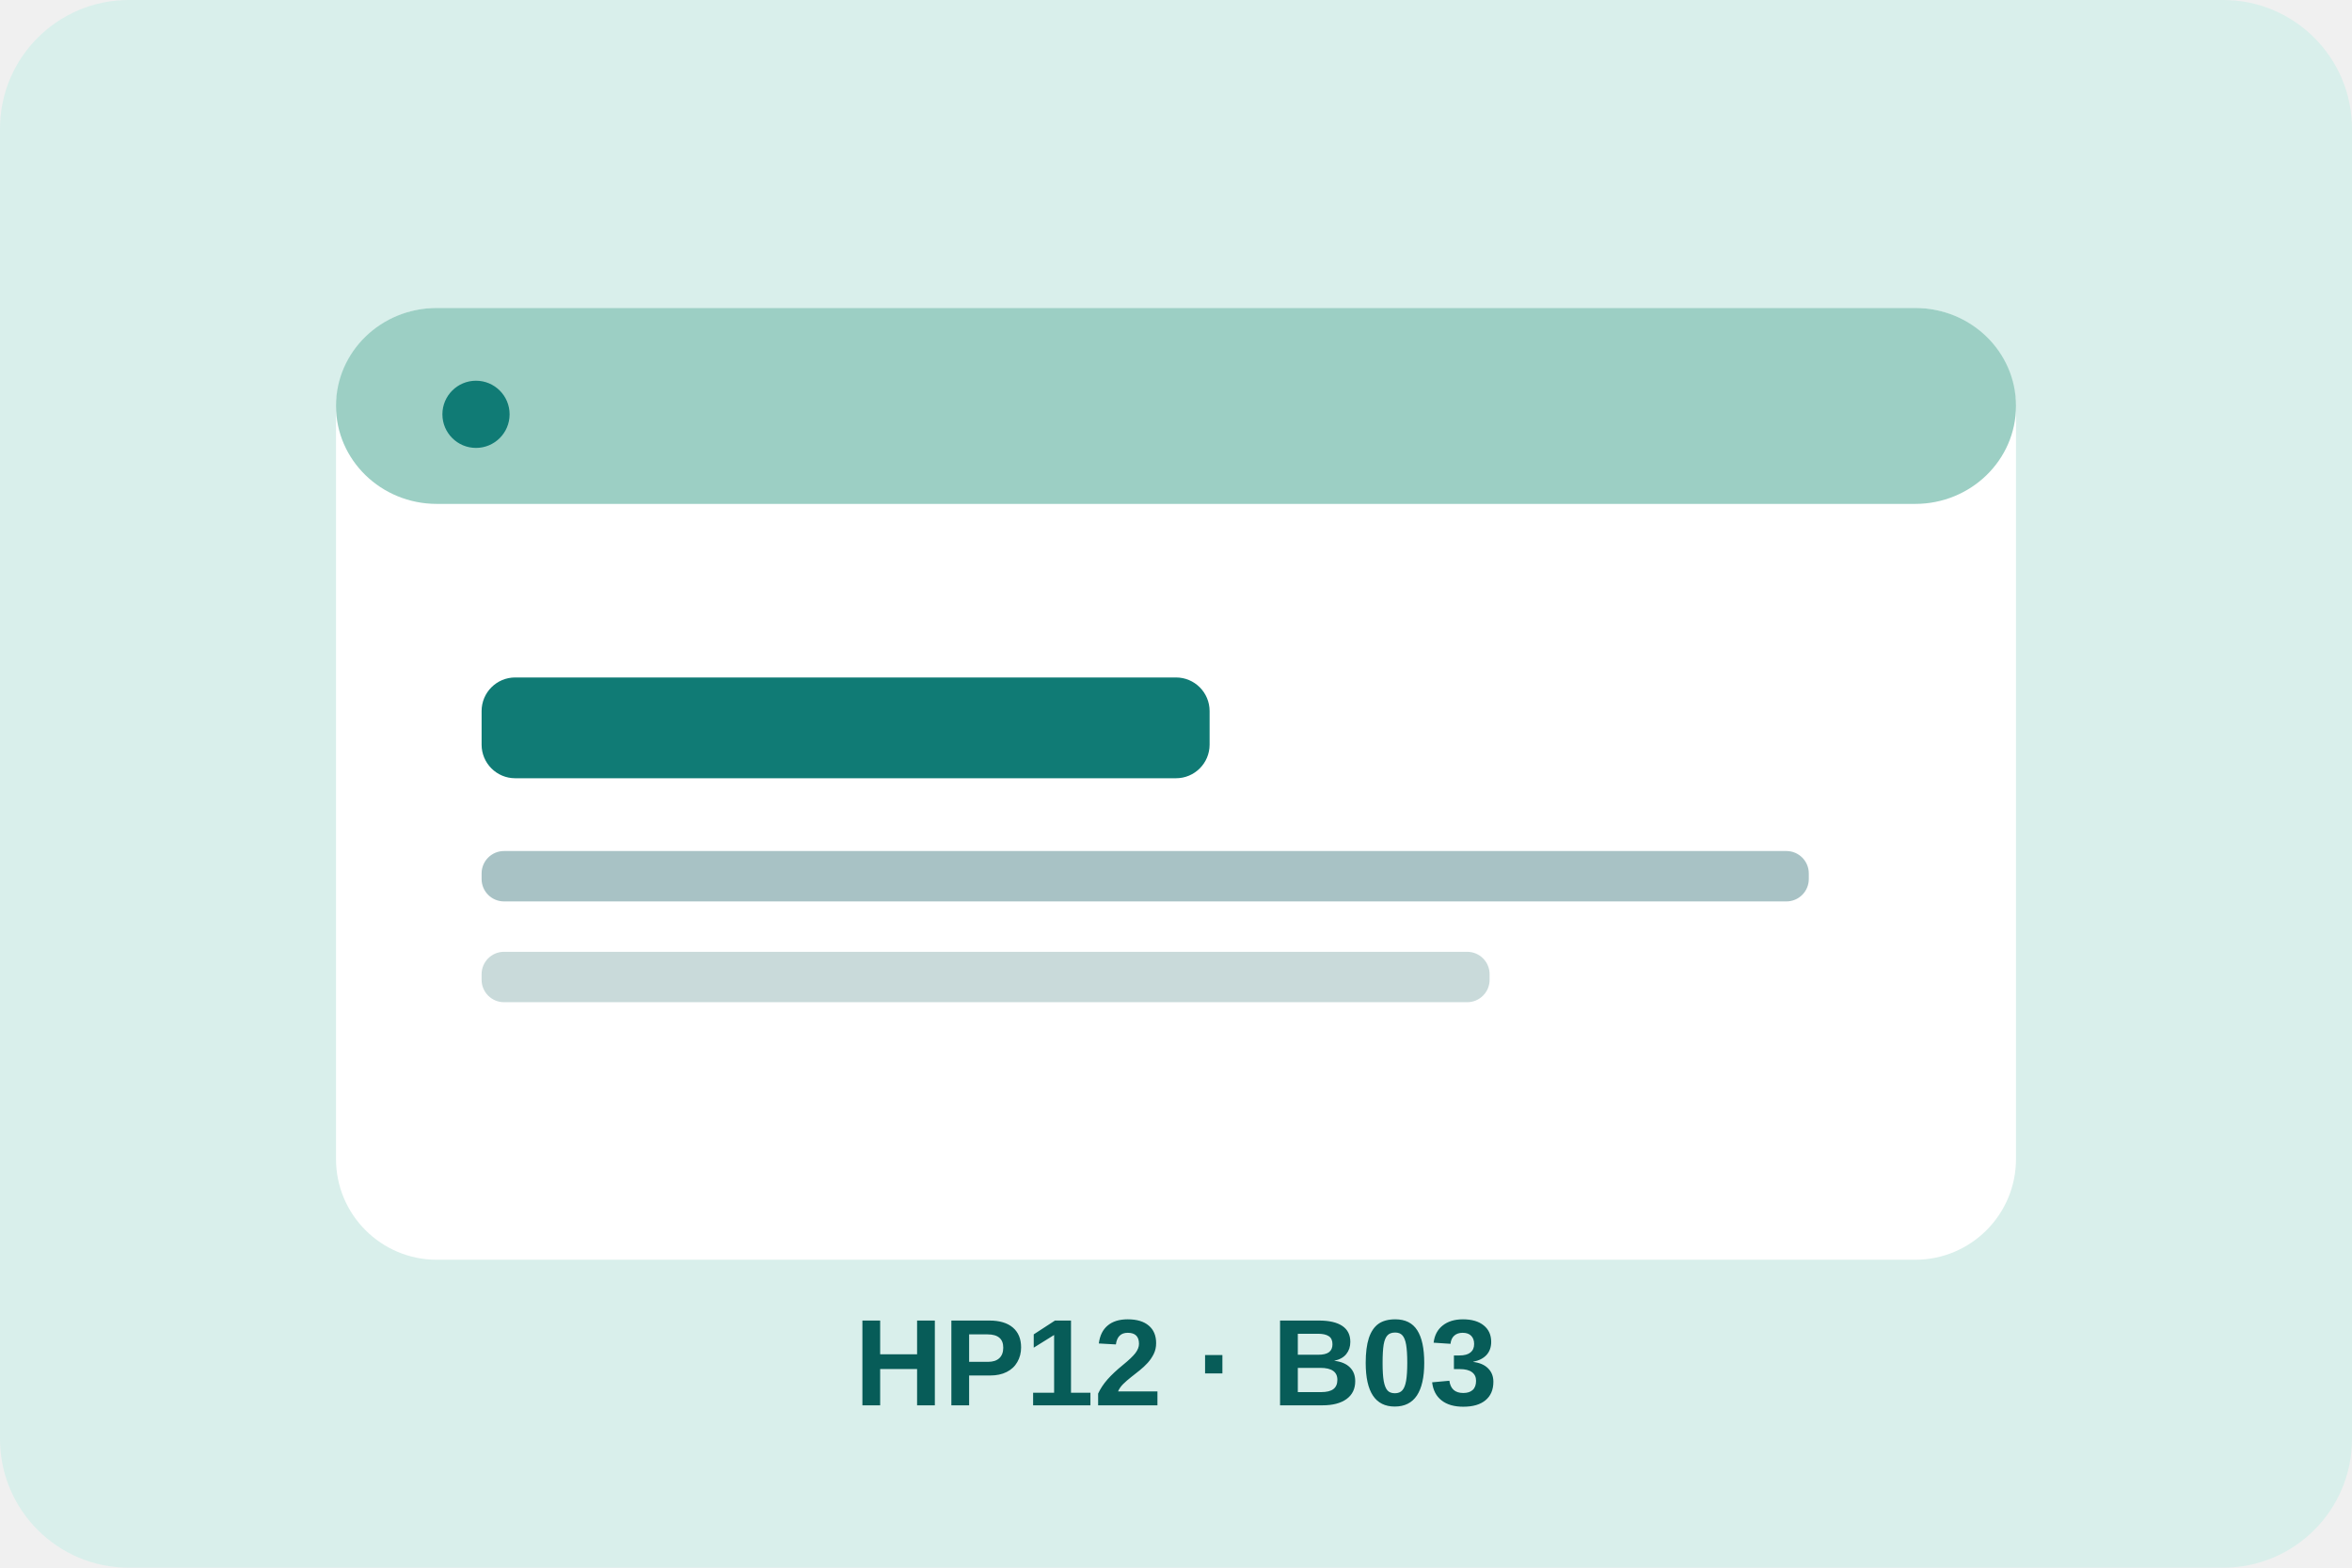
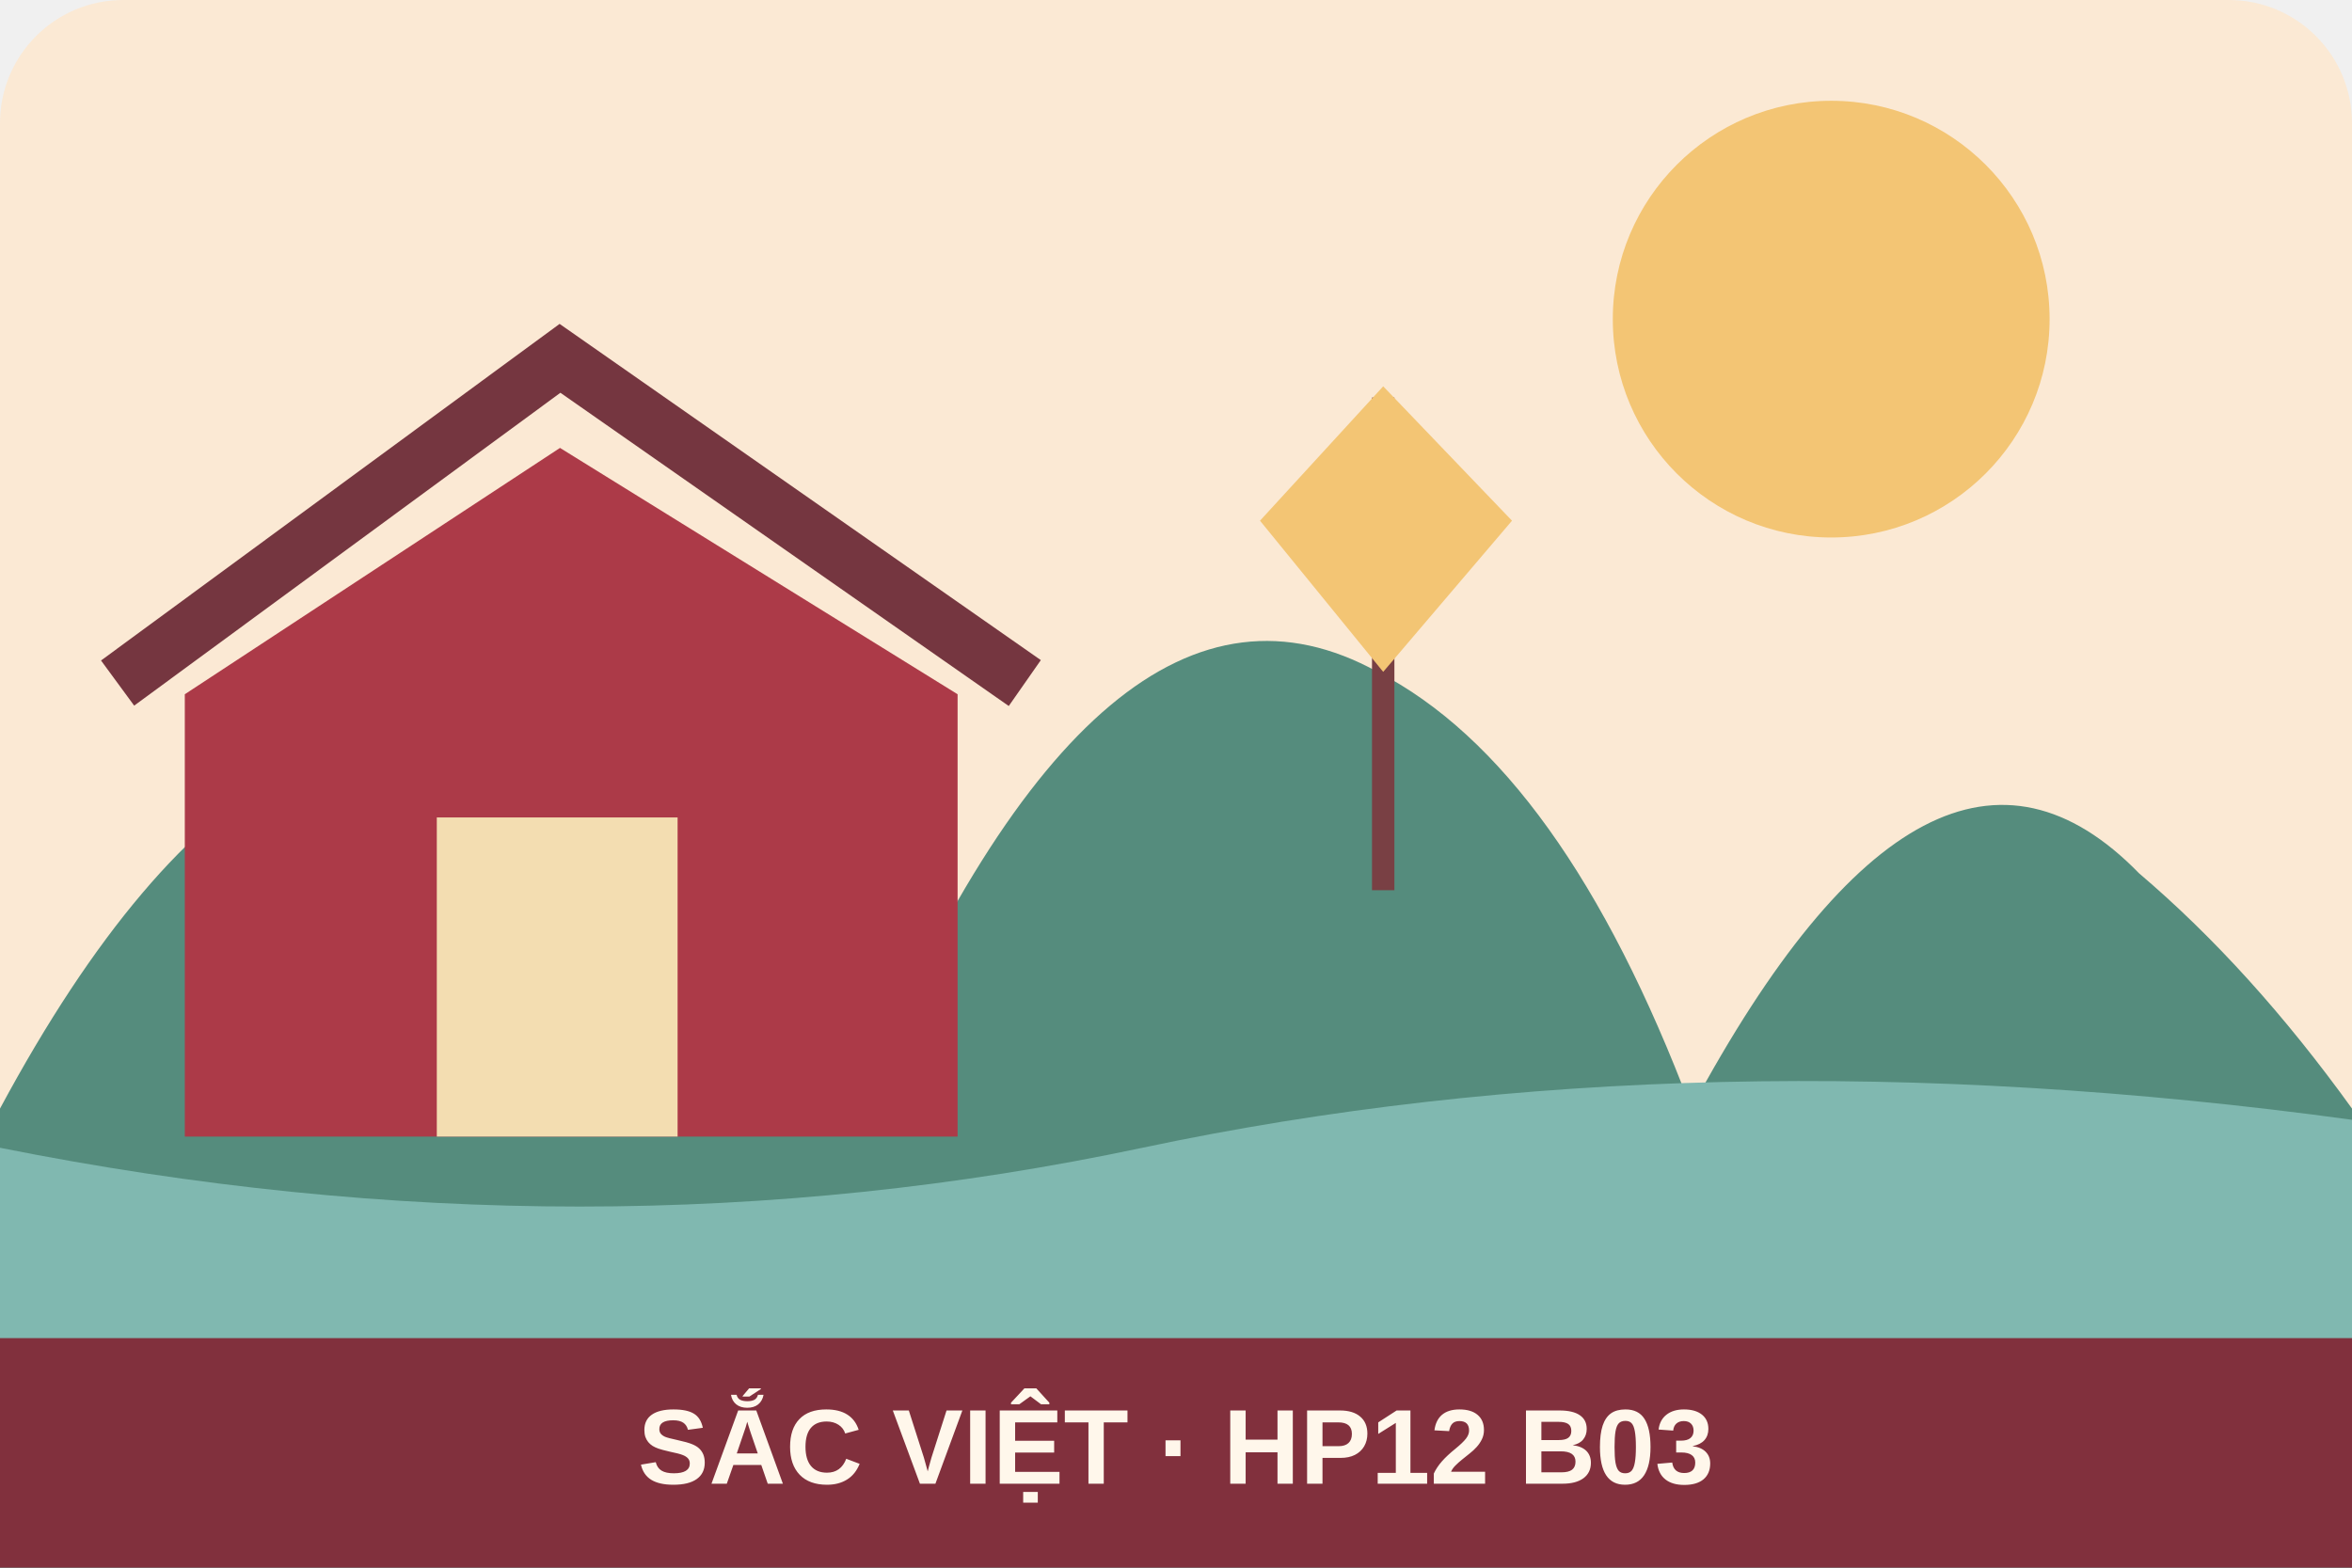
- <svg xmlns="http://www.w3.org/2000/svg" width="420" height="280" viewBox="0 0 420 280">
-   <rect width="420" height="280" rx="23" fill="#d9efeb" />
-   <rect x="60" y="55" width="300" height="170" rx="18" fill="white" />
-   <rect x="60" y="55" width="300" height="35" rx="18" fill="#9ccfc4" />
-   <circle cx="85" cy="74" r="6" fill="#107b75" />
-   <rect x="86" y="121" width="130" height="18" rx="6" fill="#107b75" />
-   <rect x="86" y="152" width="237" height="9" rx="4" fill="#a8c2c5" />
-   <rect x="86" y="170" width="180" height="9" rx="4" fill="#c9dada" />
-   <text x="210" y="251" text-anchor="middle" font-family="Arial,sans-serif" font-weight="bold" font-size="22" fill="#075c58">HP12 · B03</text>
+ <svg xmlns="http://www.w3.org/2000/svg" viewBox="0 0 420 280" role="img" aria-label="Minh họa di sản Việt Nam bài B03">
+   <rect width="420" height="280" rx="22" fill="#fbe9d4" />
+   <circle cx="327" cy="57" r="39" fill="#f3c574" />
+   <path d="M0 198q50-93 106-57 27 22 47 57 44-105 93-78 33 17 56 78 43-80 80-42 20 17 38 42v82H0z" fill="#558c7d" />
+   <path d="M0 205q105 21 204 0t216-5v80H0z" fill="#80b8b0" />
+   <path d="M33 203v-79l67-44 71 44v79" fill="#ac3a48" />
+   <path d="M21 122l79-58 83 58" fill="none" stroke="#753640" stroke-width="10" />
+   <path d="M78 203v-57h43v57" fill="#f3ddb1" />
+   <path d="M247 159v-88" stroke="#794044" stroke-width="4" />
+   <path d="M225 93l22-24 23 24-23 27z" fill="#f3c574" />
+   <rect y="239" width="420" height="41" fill="#81303d" />
+   <text x="210" y="265" font-family="Arial" font-size="19" font-weight="bold" text-anchor="middle" fill="#fff7eb">SẮC VIỆT · HP12 B03</text>
</svg>
